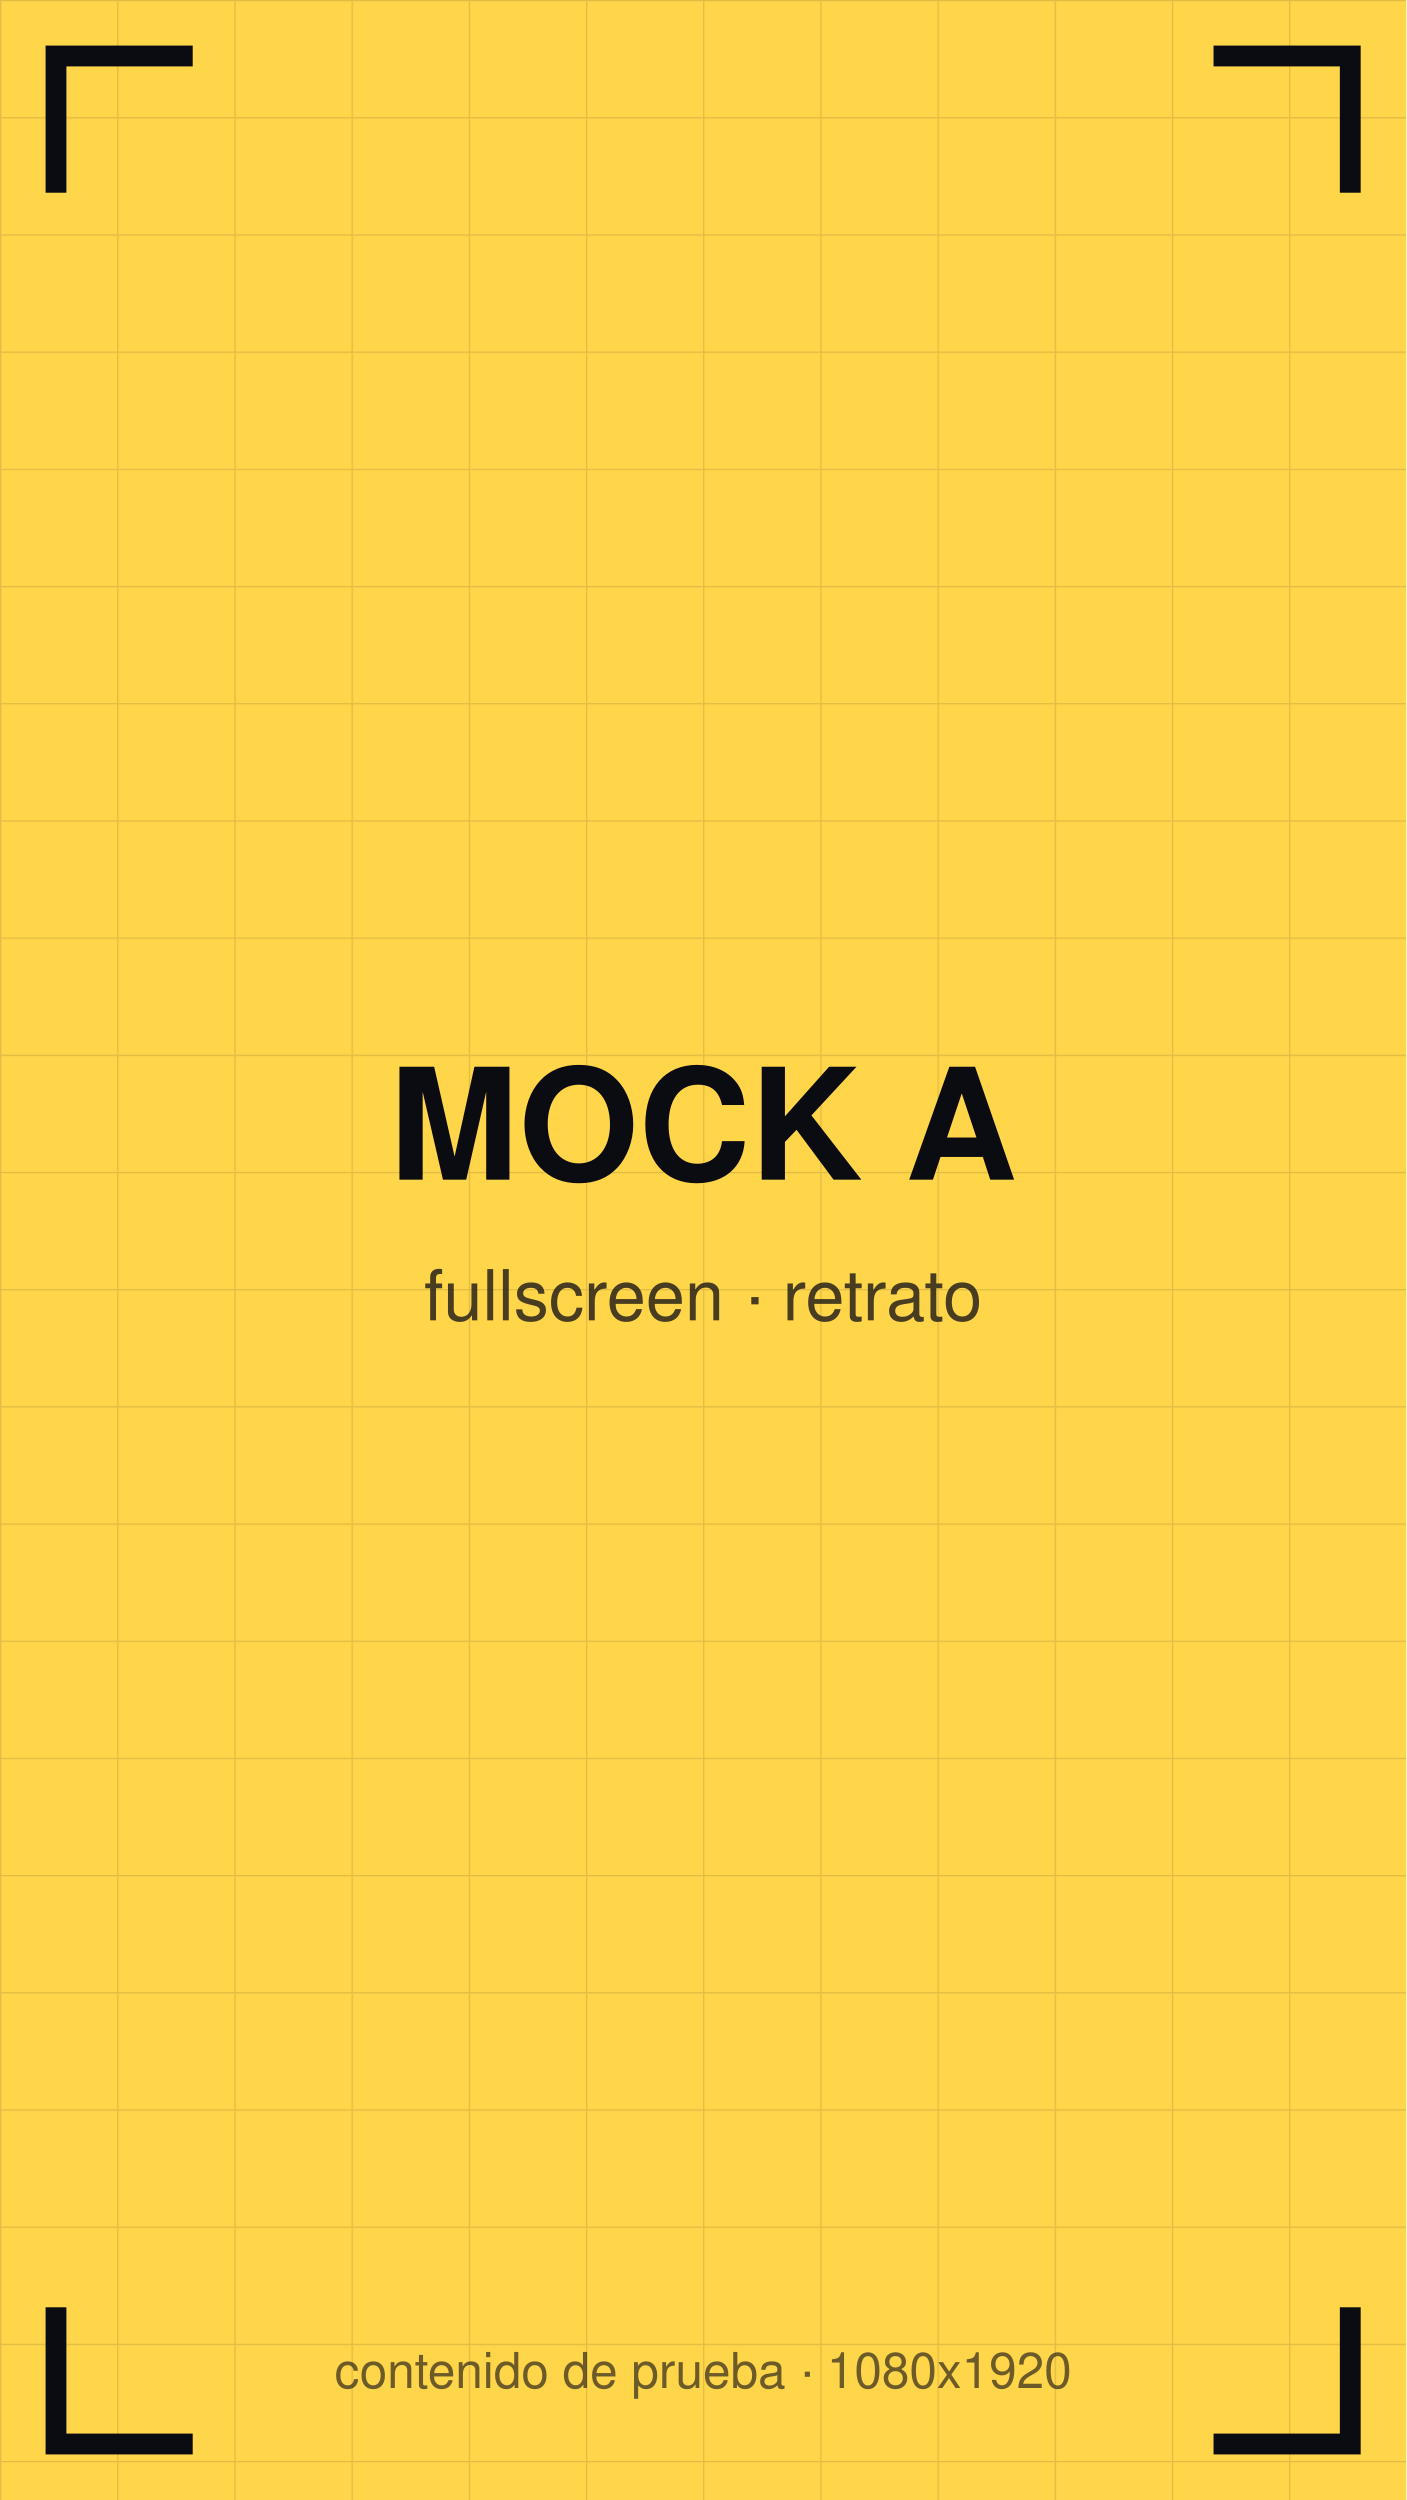
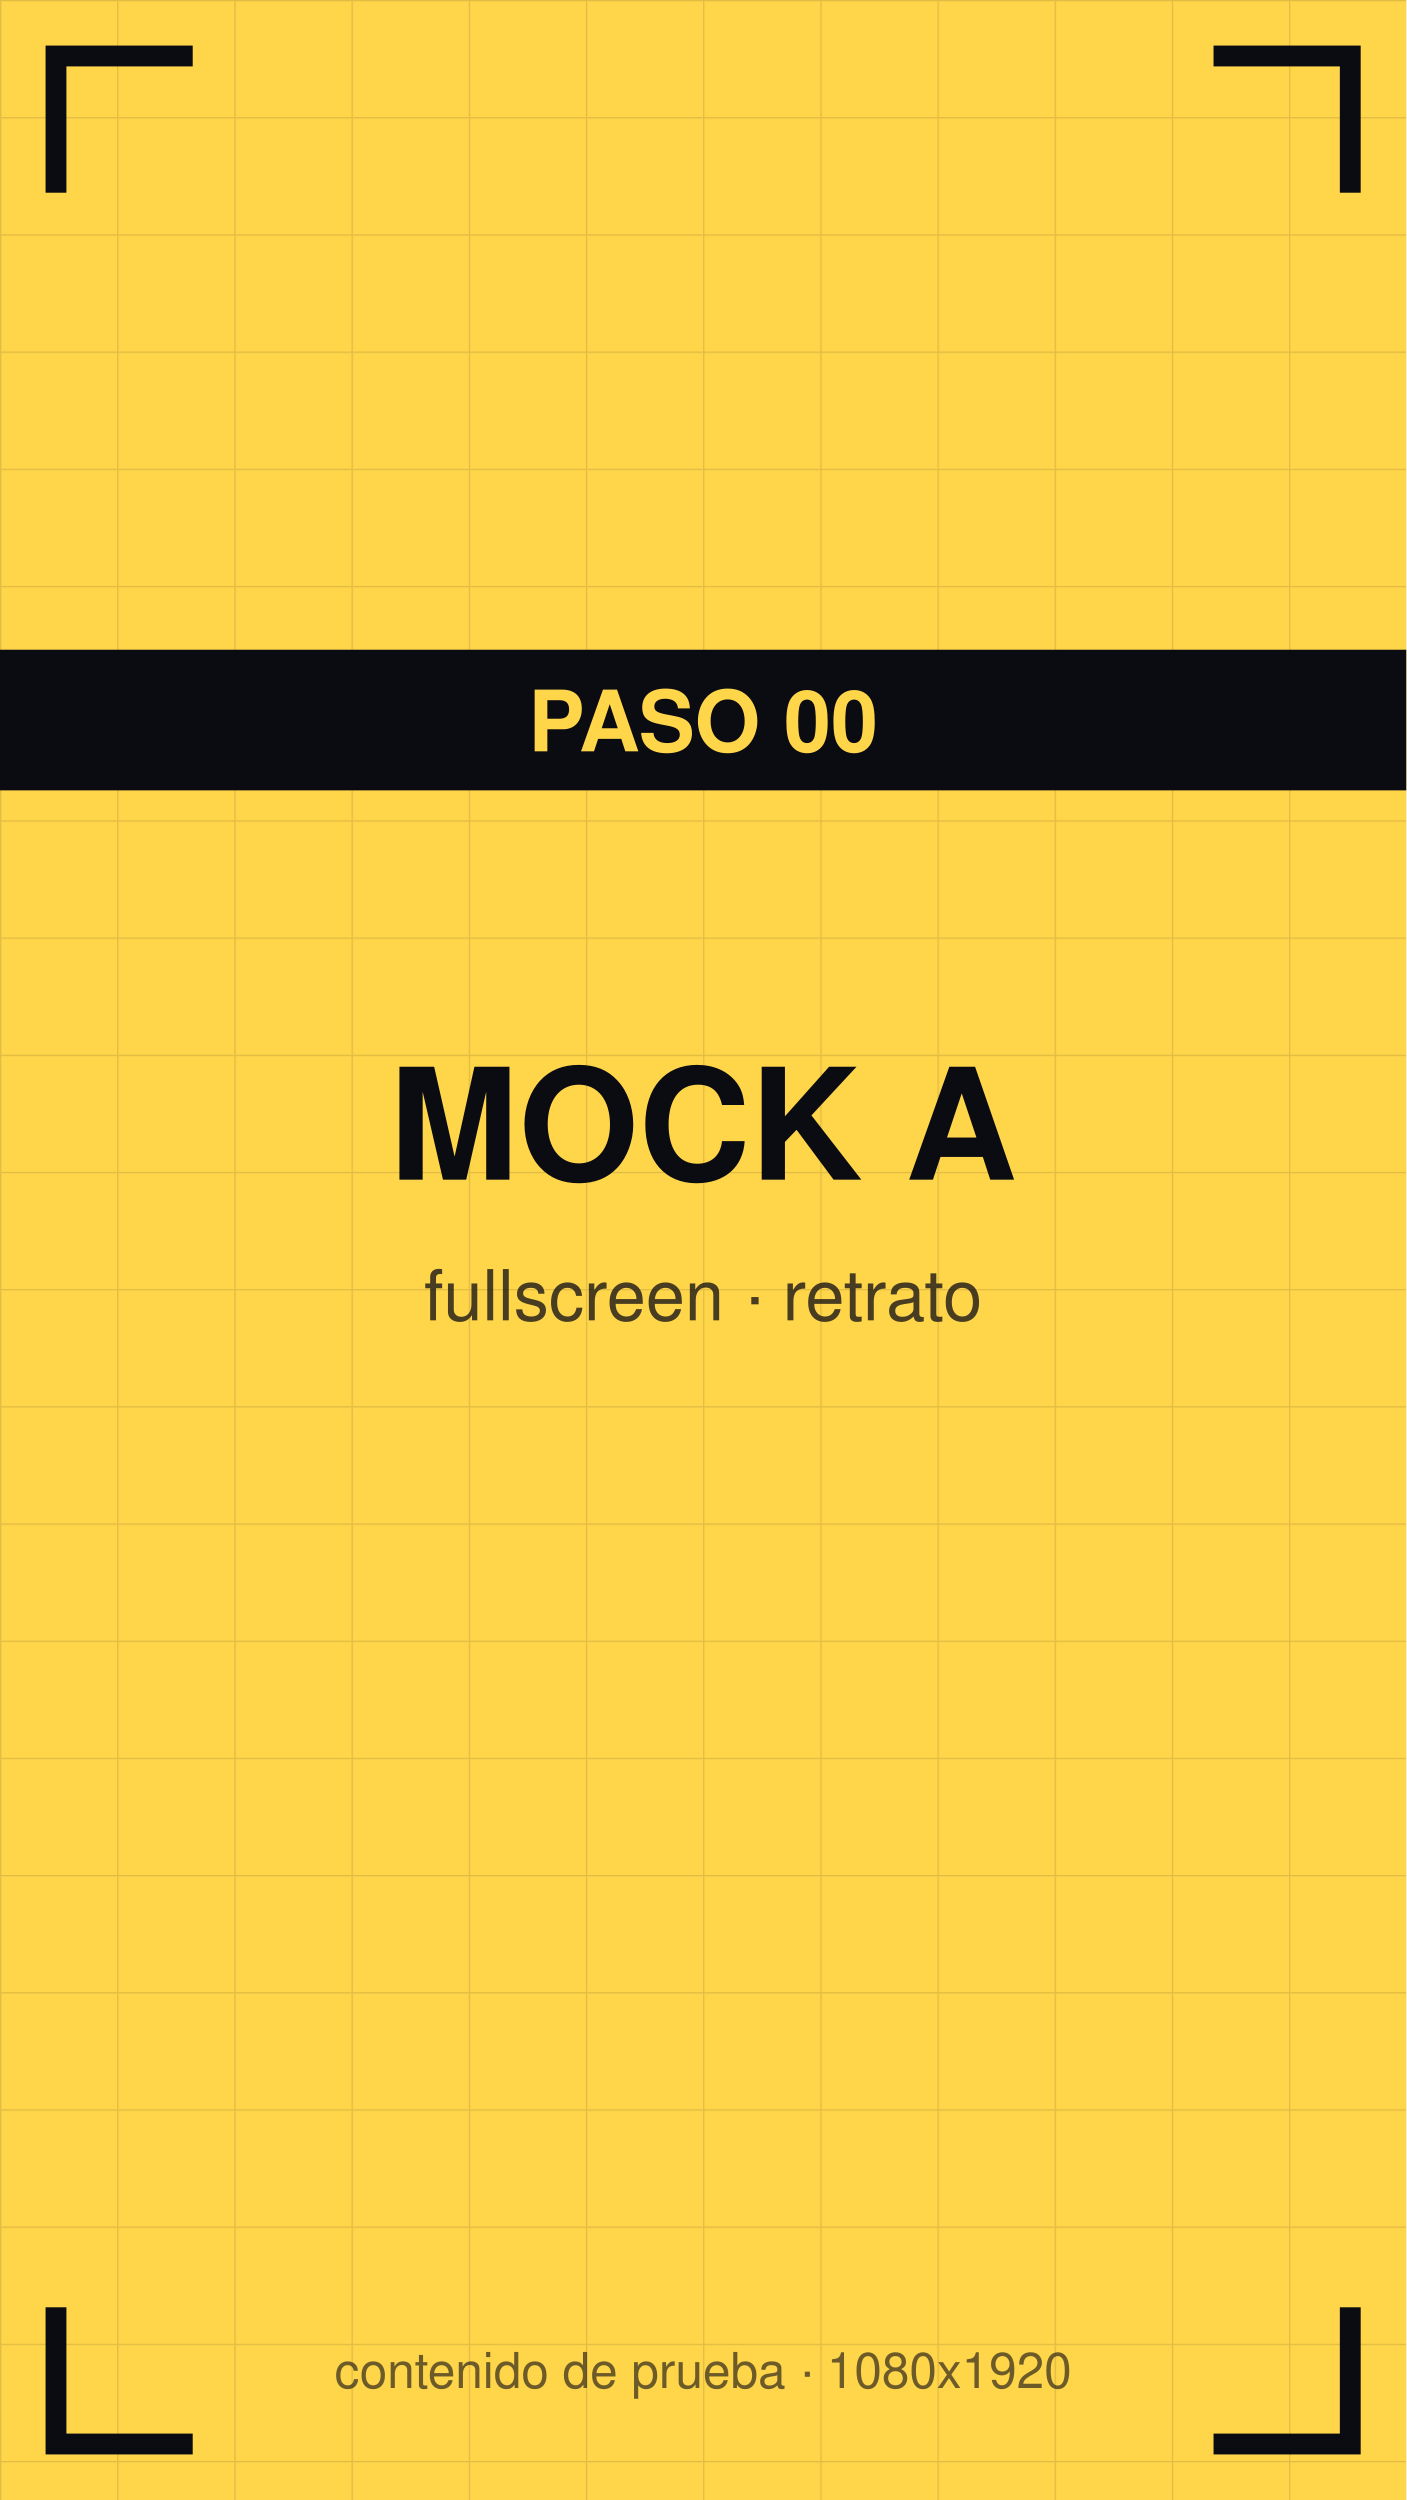
<svg xmlns="http://www.w3.org/2000/svg" viewBox="0 0 1080 1920" width="1080" height="1920">
  <defs>
    <pattern id="g" width="90" height="90" patternUnits="userSpaceOnUse">
      <path d="M90 0 L0 0 0 90" fill="none" stroke="#0b0b12" stroke-opacity="0.12" stroke-width="2" />
    </pattern>
  </defs>
  <rect width="1080" height="1920" fill="#ffd54a" />
  <rect width="1080" height="1920" fill="url(#g)" />
  <path d="M43 140 V43 H140" stroke="#0b0b12" stroke-width="16" fill="none" stroke-linecap="square" />
  <path d="M1037 140 V43 H940" stroke="#0b0b12" stroke-width="16" fill="none" stroke-linecap="square" />
  <path d="M43 1780 V1877 H140" stroke="#0b0b12" stroke-width="16" fill="none" stroke-linecap="square" />
  <path d="M1037 1780 V1877 H940" stroke="#0b0b12" stroke-width="16" fill="none" stroke-linecap="square" />
  <text x="540" y="906" font-family="Helvetica,Arial,sans-serif" font-size="119" font-weight="bold" fill="#0b0b12" text-anchor="middle">MOCK A</text>
  <text x="540" y="1014" font-family="Helvetica,Arial,sans-serif" font-size="54" fill="#0b0b12" fill-opacity="0.75" text-anchor="middle">fullscreen · retrato</text>
+   <rect y="499" width="1080" height="108" fill="#0b0b12" />
+   <text x="540" y="577" font-family="Helvetica,Arial,sans-serif" font-size="65" font-weight="bold" fill="#ffd54a" text-anchor="middle">PASO 00</text>
  <text x="540" y="1834" font-family="Helvetica,Arial,sans-serif" font-size="38" fill="#0b0b12" fill-opacity="0.6" text-anchor="middle">contenido de prueba · 1080x1920</text>
</svg>
